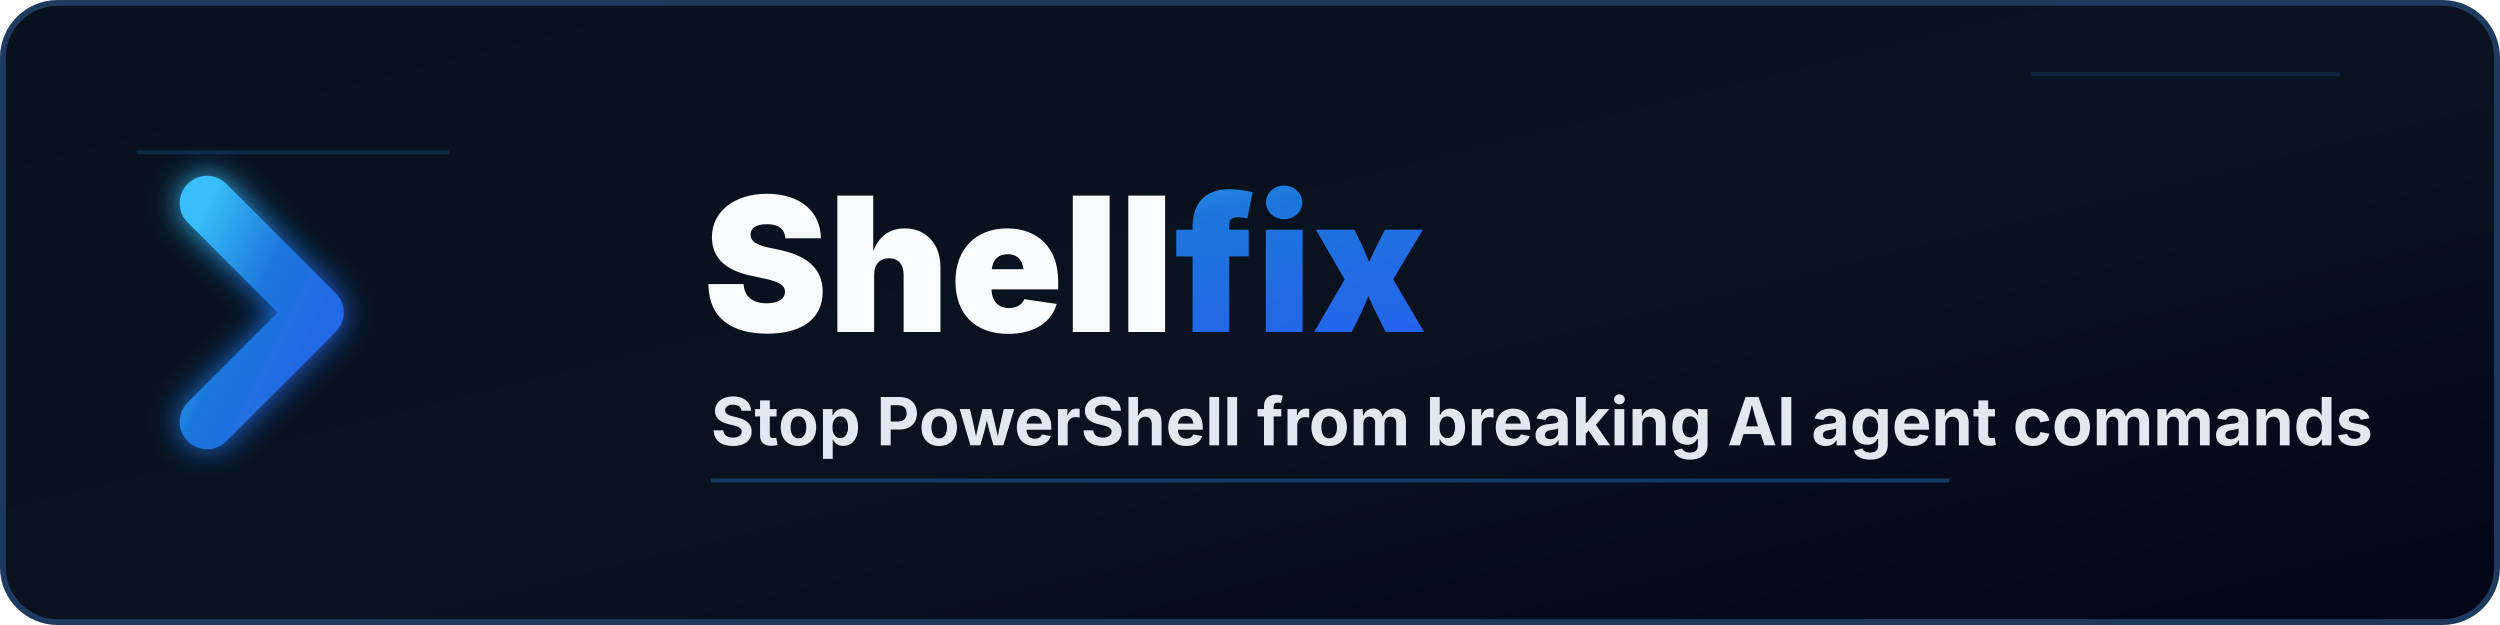
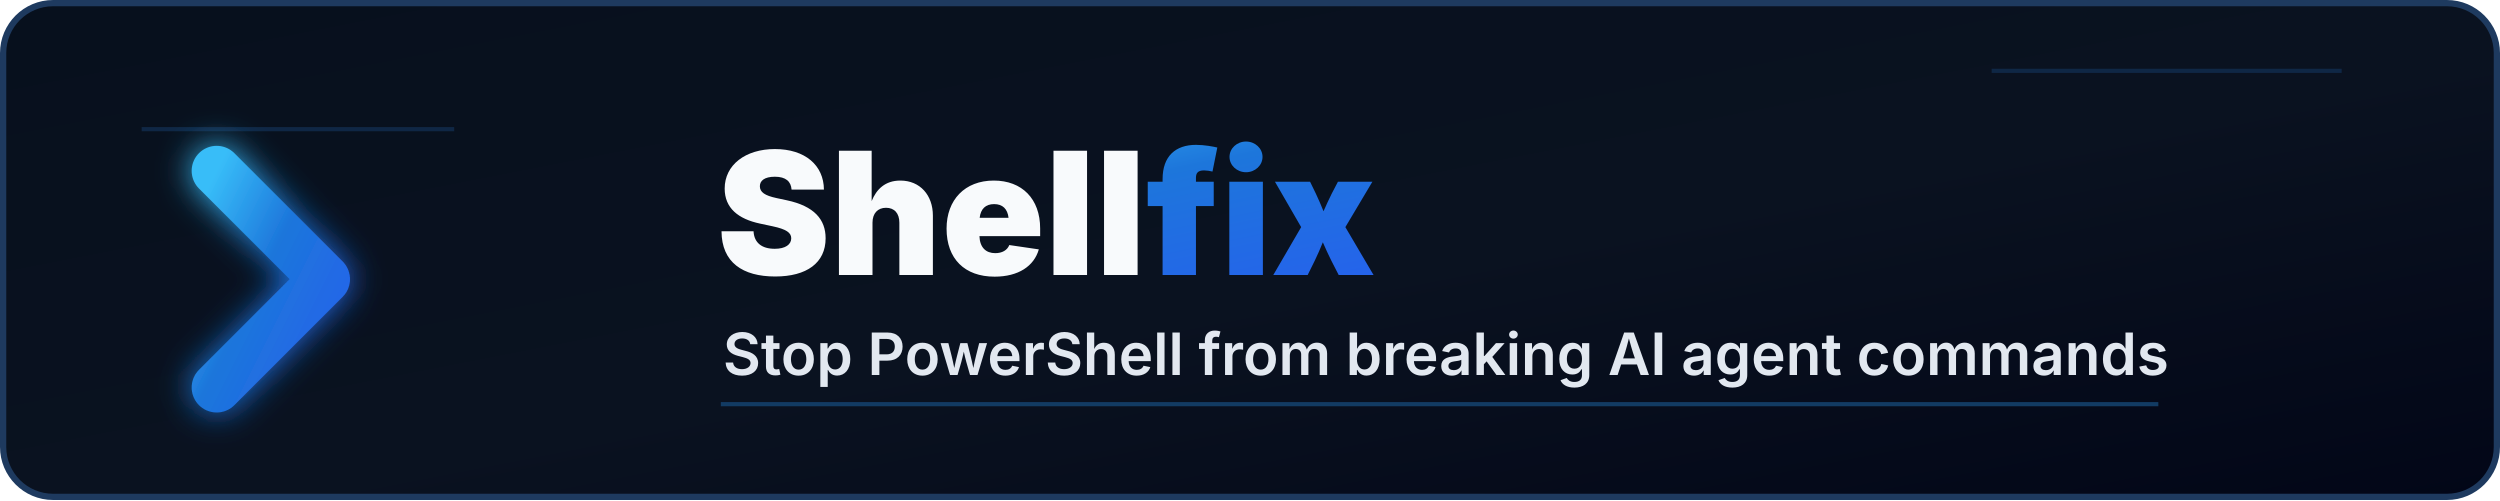
- <svg xmlns="http://www.w3.org/2000/svg" width="1280" height="320" viewBox="0 0 1280 320" fill="none" role="img" aria-labelledby="title desc">
+ <svg xmlns="http://www.w3.org/2000/svg" width="1200" height="240" viewBox="0 0 1200 240" fill="none" role="img" aria-labelledby="title desc">
  <defs>
    <linearGradient id="bg" x1="0" y1="0" x2="1" y2="1">
      <stop offset="0" stop-color="#07101D" />
      <stop offset="0.55" stop-color="#0A1220" />
      <stop offset="1" stop-color="#020617" />
    </linearGradient>
    <linearGradient id="blue" x1="0" y1="0" x2="1" y2="1">
      <stop offset="0" stop-color="#38BDF8" />
      <stop offset="0.45" stop-color="#1D76DB" />
      <stop offset="1" stop-color="#2563EB" />
    </linearGradient>
    <filter id="glow" x="-35%" y="-35%" width="170%" height="170%">
      <feGaussianBlur stdDeviation="8" result="blur" />
      <feMerge>
        <feMergeNode in="blur" />
        <feMergeNode in="SourceGraphic" />
      </feMerge>
    </filter>
  </defs>
-   <rect x="1.5" y="1.5" width="1277" height="317" rx="28" fill="url(#bg)" stroke="#1E3A5F" stroke-width="3" />
-   <path d="M1040 38H1198" stroke="#0F2745" stroke-width="2" />
-   <path d="M70 78H230" stroke="#0F2745" stroke-width="2" />
-   <g transform="translate(88 74)" filter="url(#glow)">
-     <path d="M18 30L74 86L18 142" stroke="url(#blue)" stroke-width="28" stroke-linecap="round" stroke-linejoin="round" />
-     <path d="M118 148H210" stroke="url(#blue)" stroke-width="28" stroke-linecap="round" />
+   <rect x="1.5" y="1.5" width="1197" height="237" rx="24" fill="url(#bg)" stroke="#1E3A5F" stroke-width="3" />
+   <path d="M956 34H1124" stroke="#0F2745" stroke-width="2" />
+   <path d="M68 62H218" stroke="#0F2745" stroke-width="2" />
+   <g transform="translate(92 54)" filter="url(#glow)">
+     <path d="M12 28L64 80L12 132" stroke="url(#blue)" stroke-width="24" stroke-linecap="round" stroke-linejoin="round" />
+     <path d="M106 136H190" stroke="url(#blue)" stroke-width="24" stroke-linecap="round" />
  </g>
-   <g transform="translate(360 78)">
-     <text x="0" y="92" font-family="Segoe UI, Inter, Arial, sans-serif" font-size="96" font-weight="850" letter-spacing="0" fill="#F8FAFC">Shell<tspan fill="url(#blue)">fix</tspan>
+   <g transform="translate(344 54)">
+     <text x="0" y="78" font-family="Segoe UI, Inter, Arial, sans-serif" font-size="82" font-weight="850" letter-spacing="0" fill="#F8FAFC">Shell<tspan fill="url(#blue)">fix</tspan>
    </text>
-     <text x="4" y="150" font-family="Segoe UI, Inter, Arial, sans-serif" font-size="34" font-weight="650" letter-spacing="0" fill="#E2E8F0">Stop PowerShell from breaking AI agent commands</text>
+     <text x="3" y="126" font-family="Segoe UI, Inter, Arial, sans-serif" font-size="28" font-weight="600" letter-spacing="0" fill="#E2E8F0">Stop PowerShell from breaking AI agent commands</text>
  </g>
-   <path d="M364 246H998" stroke="#123B63" stroke-width="2" />
+   <path d="M346 194H1036" stroke="#123B63" stroke-width="2" />
</svg>
